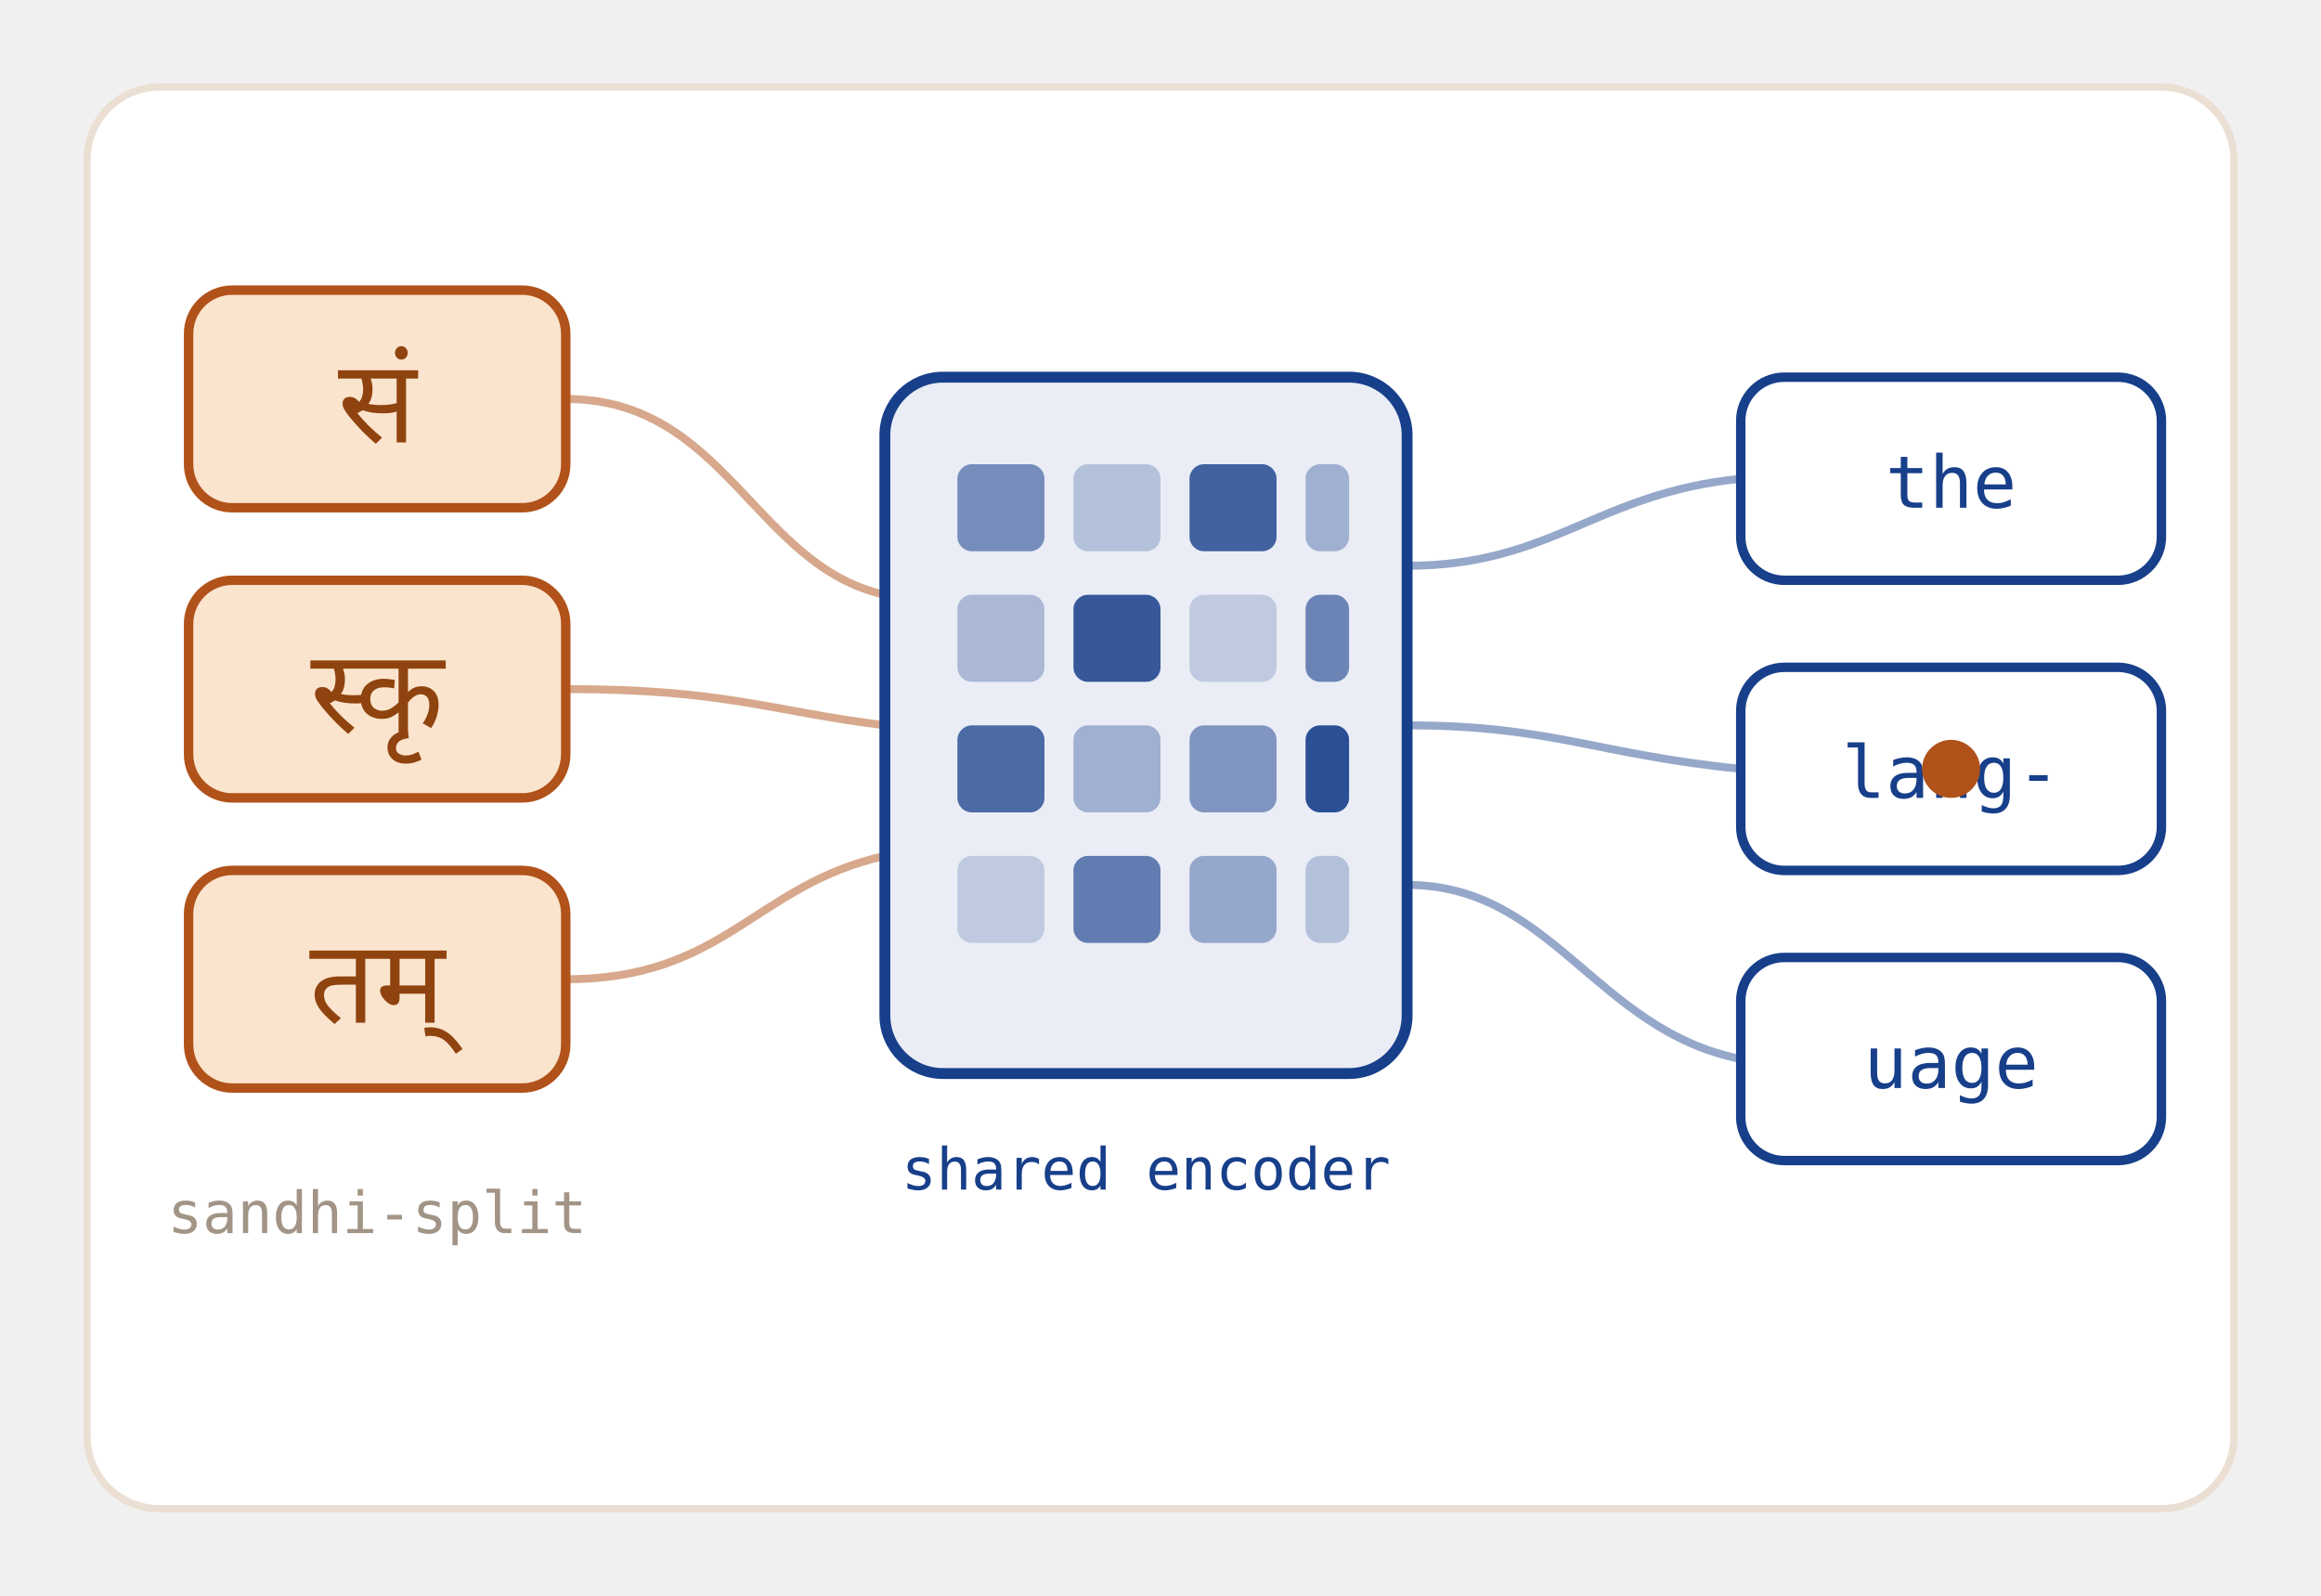
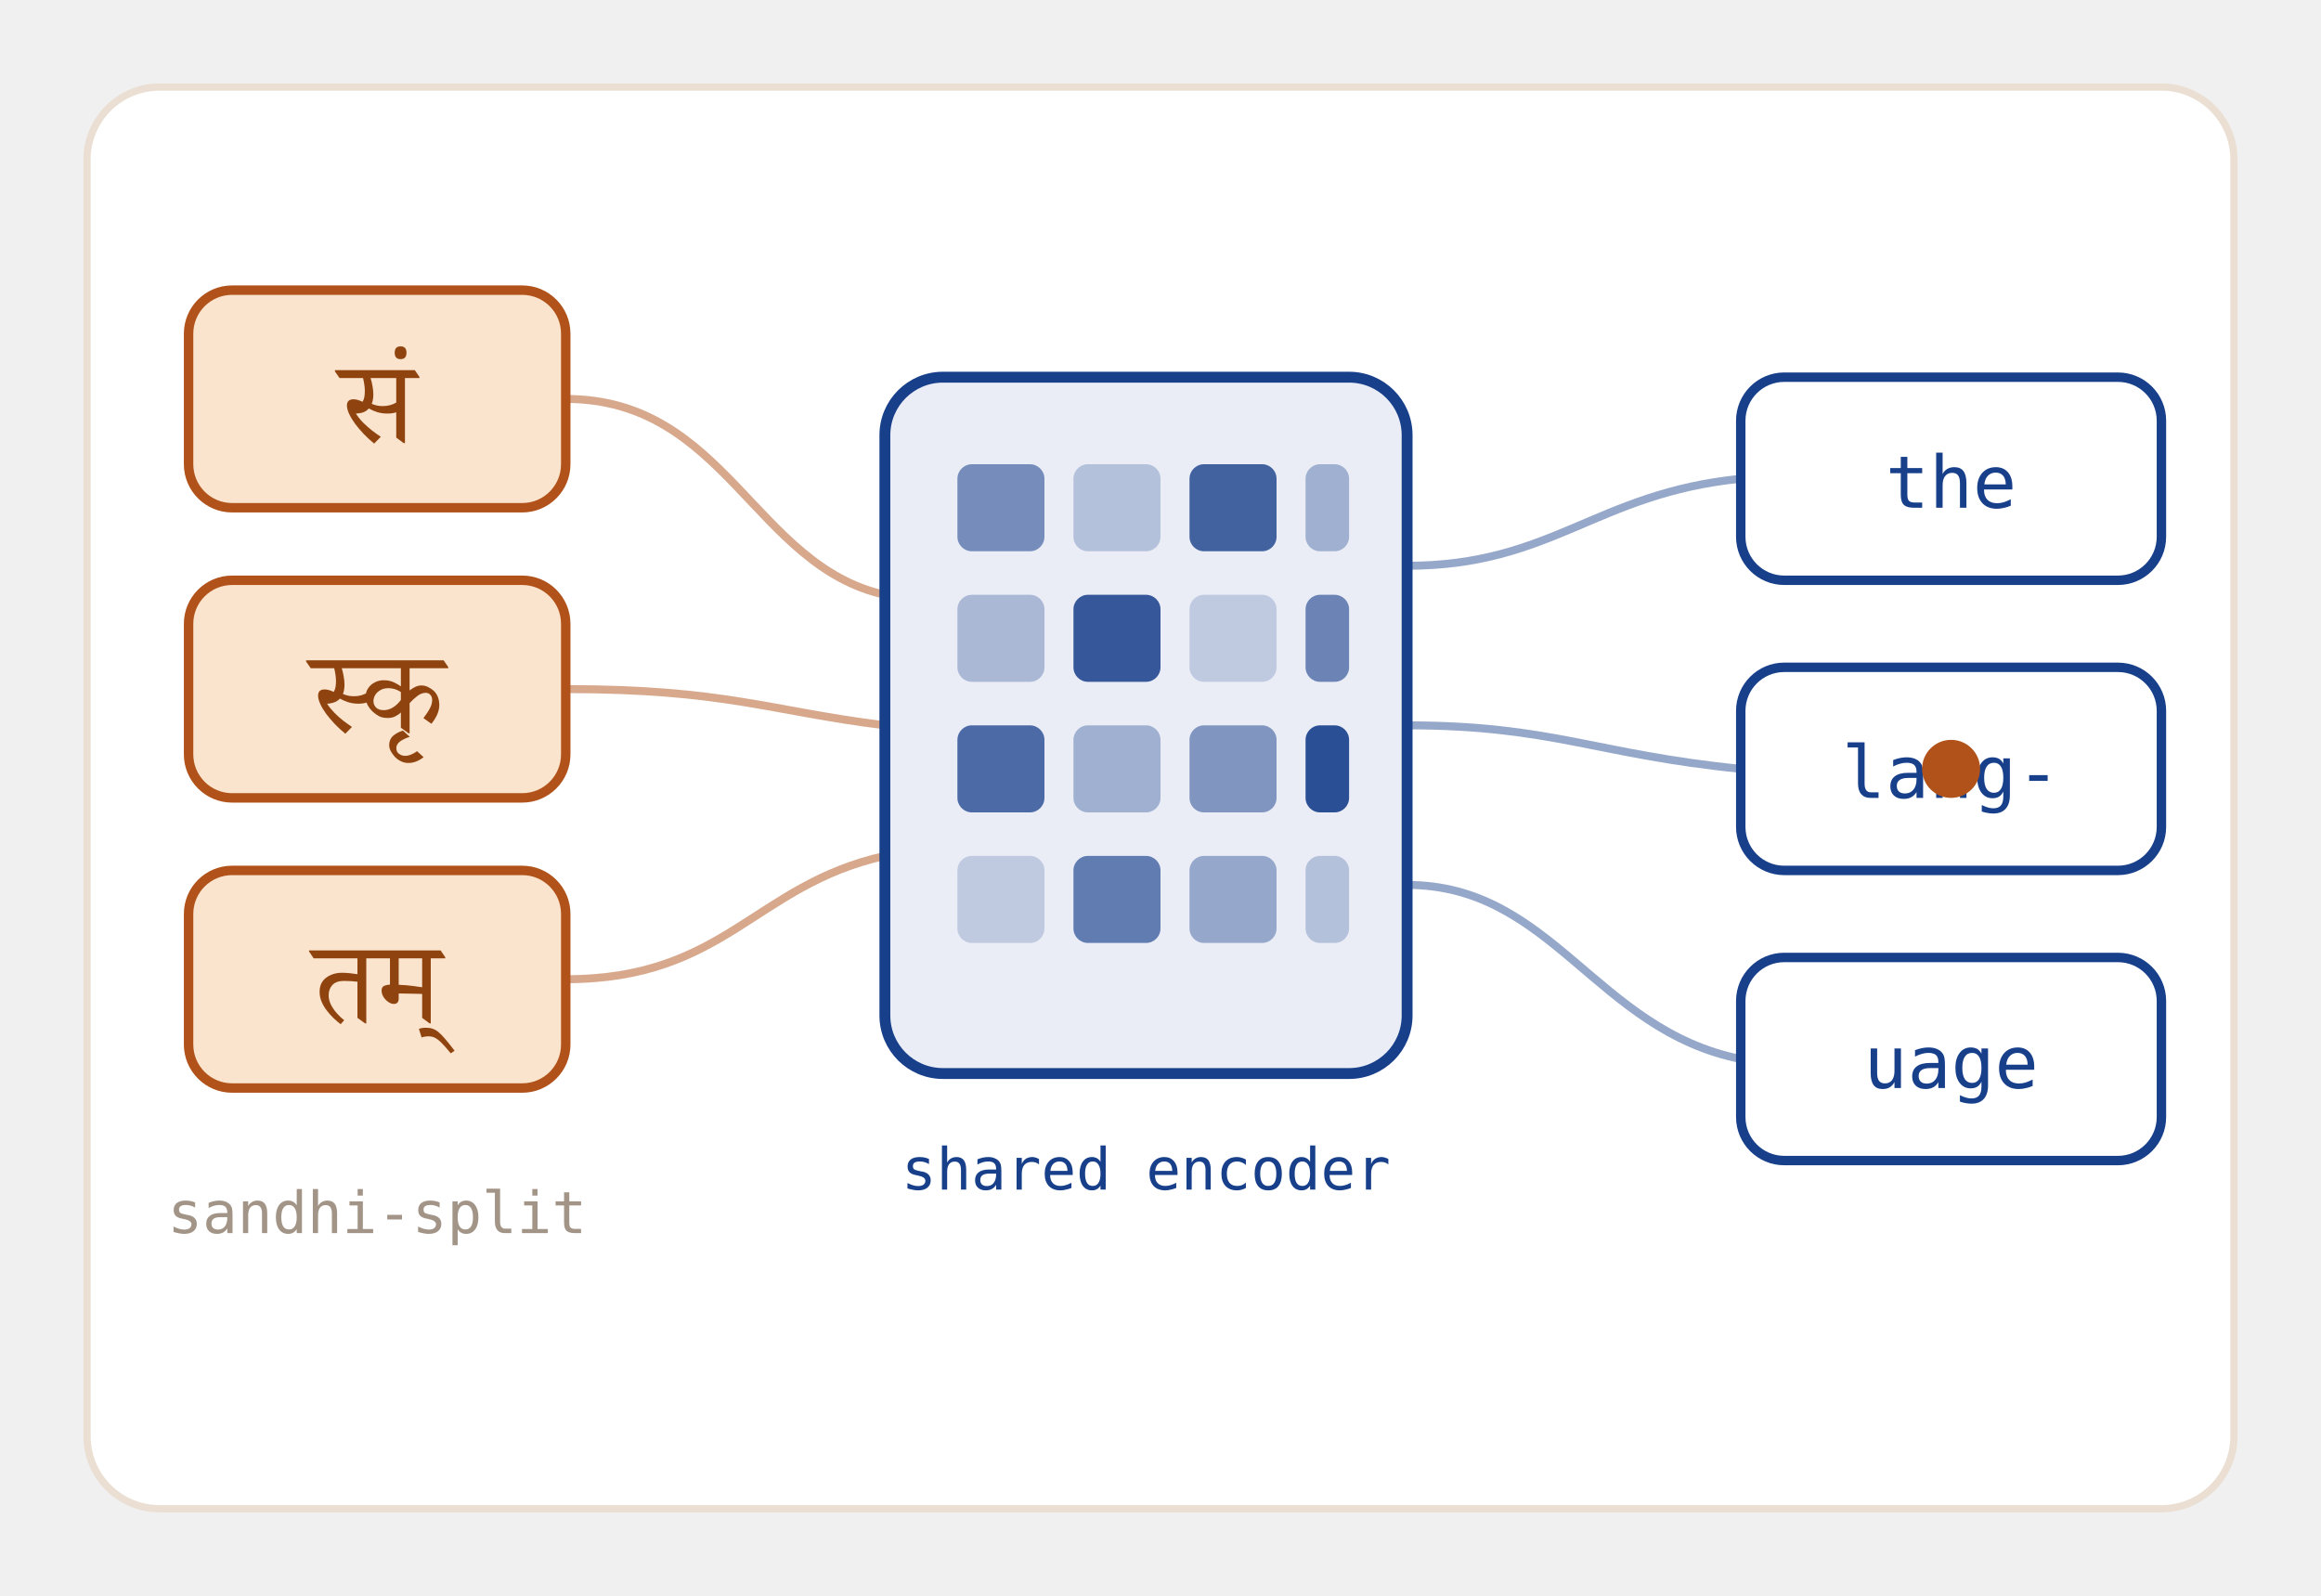
<svg xmlns="http://www.w3.org/2000/svg" viewBox="0 0 320 220" role="img" aria-label="Sanskrit tokens passing through an encoder into an embedding grid and out as English">
  <rect x="12" y="12" width="296" height="196" rx="10" fill="#FFFFFF" stroke="#EADFD2" />
  <g>
    <rect x="26" y="40" width="52" height="30" rx="6" fill="#FBE4CD" stroke="#B0521A" stroke-width="1.3" />
    <rect x="26" y="80" width="52" height="30" rx="6" fill="#FBE4CD" stroke="#B0521A" stroke-width="1.3" />
    <rect x="26" y="120" width="52" height="30" rx="6" fill="#FBE4CD" stroke="#B0521A" stroke-width="1.3" />
-     <text x="52" y="61" text-anchor="middle" font-size="16" fill="#8F440F" font-family="'Noto Sans Devanagari',system-ui,serif">सं</text>
-     <text x="52" y="101" text-anchor="middle" font-size="16" fill="#8F440F" font-family="'Noto Sans Devanagari',system-ui,serif">स्कृ</text>
-     <text x="52" y="141" text-anchor="middle" font-size="16" fill="#8F440F" font-family="'Noto Sans Devanagari',system-ui,serif">तम्</text>
+     <text x="52" y="61" text-anchor="middle" font-size="16" fill="#8F440F" font-family="'Tiro Devanagari Hindi','Noto Serif Devanagari',system-ui,serif">सं</text>
+     <text x="52" y="101" text-anchor="middle" font-size="16" fill="#8F440F" font-family="'Tiro Devanagari Hindi','Noto Serif Devanagari',system-ui,serif">स्कृ</text>
+     <text x="52" y="141" text-anchor="middle" font-size="16" fill="#8F440F" font-family="'Tiro Devanagari Hindi','Noto Serif Devanagari',system-ui,serif">तम्</text>
  </g>
  <text x="52" y="170" text-anchor="middle" font-family="'JetBrains Mono',ui-monospace,monospace" font-size="8" fill="#A29486">sandhi-split</text>
  <g stroke="#B0521A" stroke-opacity=".5" stroke-width="1.1" fill="none">
    <path class="dash-run" d="M78 55 C 100 55, 104 78, 122 82" />
    <path class="dash-run" d="M78 95 C 100 95, 106 98, 122 100" />
    <path class="dash-run" d="M78 135 C 100 135, 104 122, 122 118" />
  </g>
  <rect x="122" y="52" width="72" height="96" rx="8" fill="#EAEDF6" stroke="#173F8A" stroke-width="1.5" />
  <g fill="#173F8A" fill-opacity=".55">
    <rect x="132" y="64" width="12" height="12" rx="2" />
    <rect x="148" y="64" width="12" height="12" rx="2" fill-opacity=".25" />
    <rect x="164" y="64" width="12" height="12" rx="2" fill-opacity=".8" />
    <rect x="180" y="64" width="6" height="12" rx="2" fill-opacity=".35" />
    <rect x="132" y="82" width="12" height="12" rx="2" fill-opacity=".3" />
    <rect x="148" y="82" width="12" height="12" rx="2" fill-opacity=".85" />
    <rect x="164" y="82" width="12" height="12" rx="2" fill-opacity=".2" />
    <rect x="180" y="82" width="6" height="12" rx="2" fill-opacity=".6" />
    <rect x="132" y="100" width="12" height="12" rx="2" fill-opacity=".75" />
    <rect x="148" y="100" width="12" height="12" rx="2" fill-opacity=".35" />
    <rect x="164" y="100" width="12" height="12" rx="2" fill-opacity=".5" />
    <rect x="180" y="100" width="6" height="12" rx="2" fill-opacity=".9" />
    <rect x="132" y="118" width="12" height="12" rx="2" fill-opacity=".2" />
    <rect x="148" y="118" width="12" height="12" rx="2" fill-opacity=".65" />
    <rect x="164" y="118" width="12" height="12" rx="2" fill-opacity=".4" />
    <rect x="180" y="118" width="6" height="12" rx="2" fill-opacity=".25" />
  </g>
  <text x="158" y="164" text-anchor="middle" font-family="'JetBrains Mono',ui-monospace,monospace" font-size="8" fill="#173F8A">shared encoder</text>
  <g stroke="#173F8A" stroke-opacity=".45" stroke-width="1.1" fill="none">
    <path class="dash-run" d="M194 78 C 214 78, 220 68, 240 66" />
    <path class="dash-run" d="M194 100 C 214 100, 220 104, 240 106" />
    <path class="dash-run" d="M194 122 C 214 122, 220 142, 240 146" />
  </g>
  <g fill="#FFFFFF" stroke="#173F8A" stroke-width="1.3">
    <rect x="240" y="52" width="58" height="28" rx="6" />
    <rect x="240" y="92" width="58" height="28" rx="6" />
    <rect x="240" y="132" width="58" height="28" rx="6" />
  </g>
  <g font-family="'JetBrains Mono',ui-monospace,monospace" font-size="10" fill="#173F8A" text-anchor="middle">
    <text x="269" y="70">the</text>
    <text x="269" y="110">lang-</text>
    <text x="269" y="150">uage</text>
  </g>
  <circle class="pulse-o" cx="269" cy="106" r="4" fill="#B0521A" stroke="none" />
</svg>
